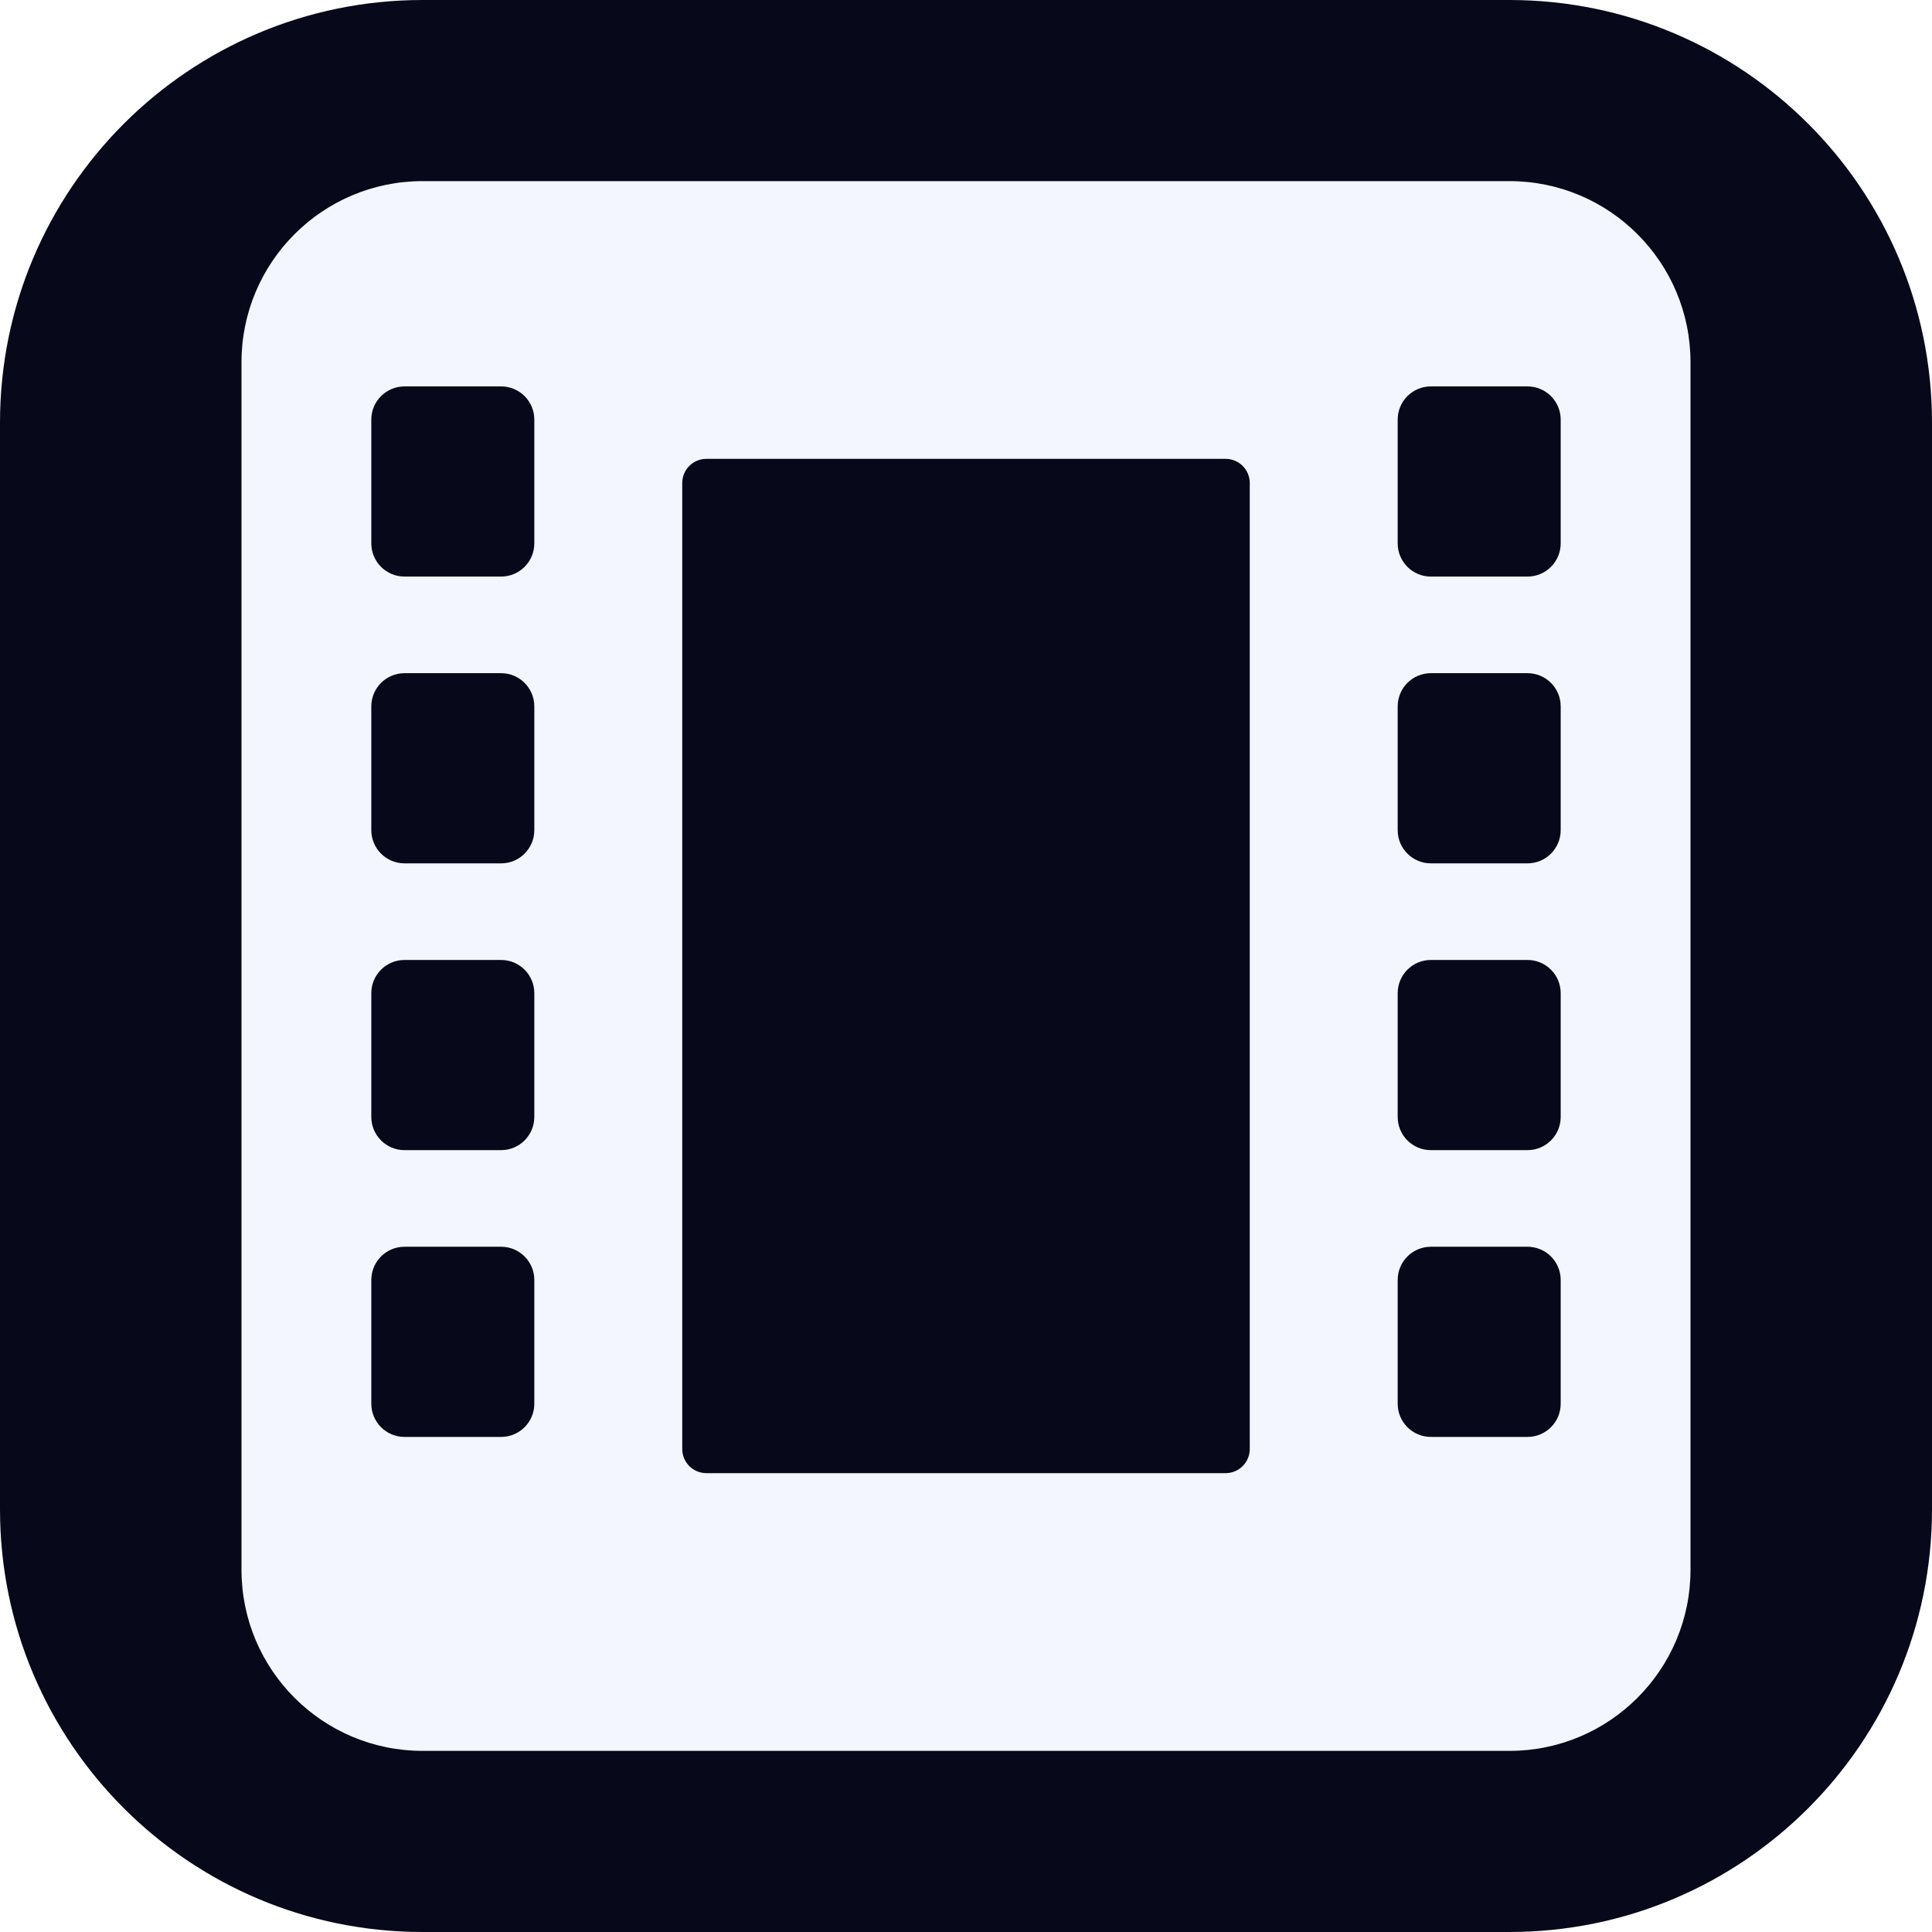
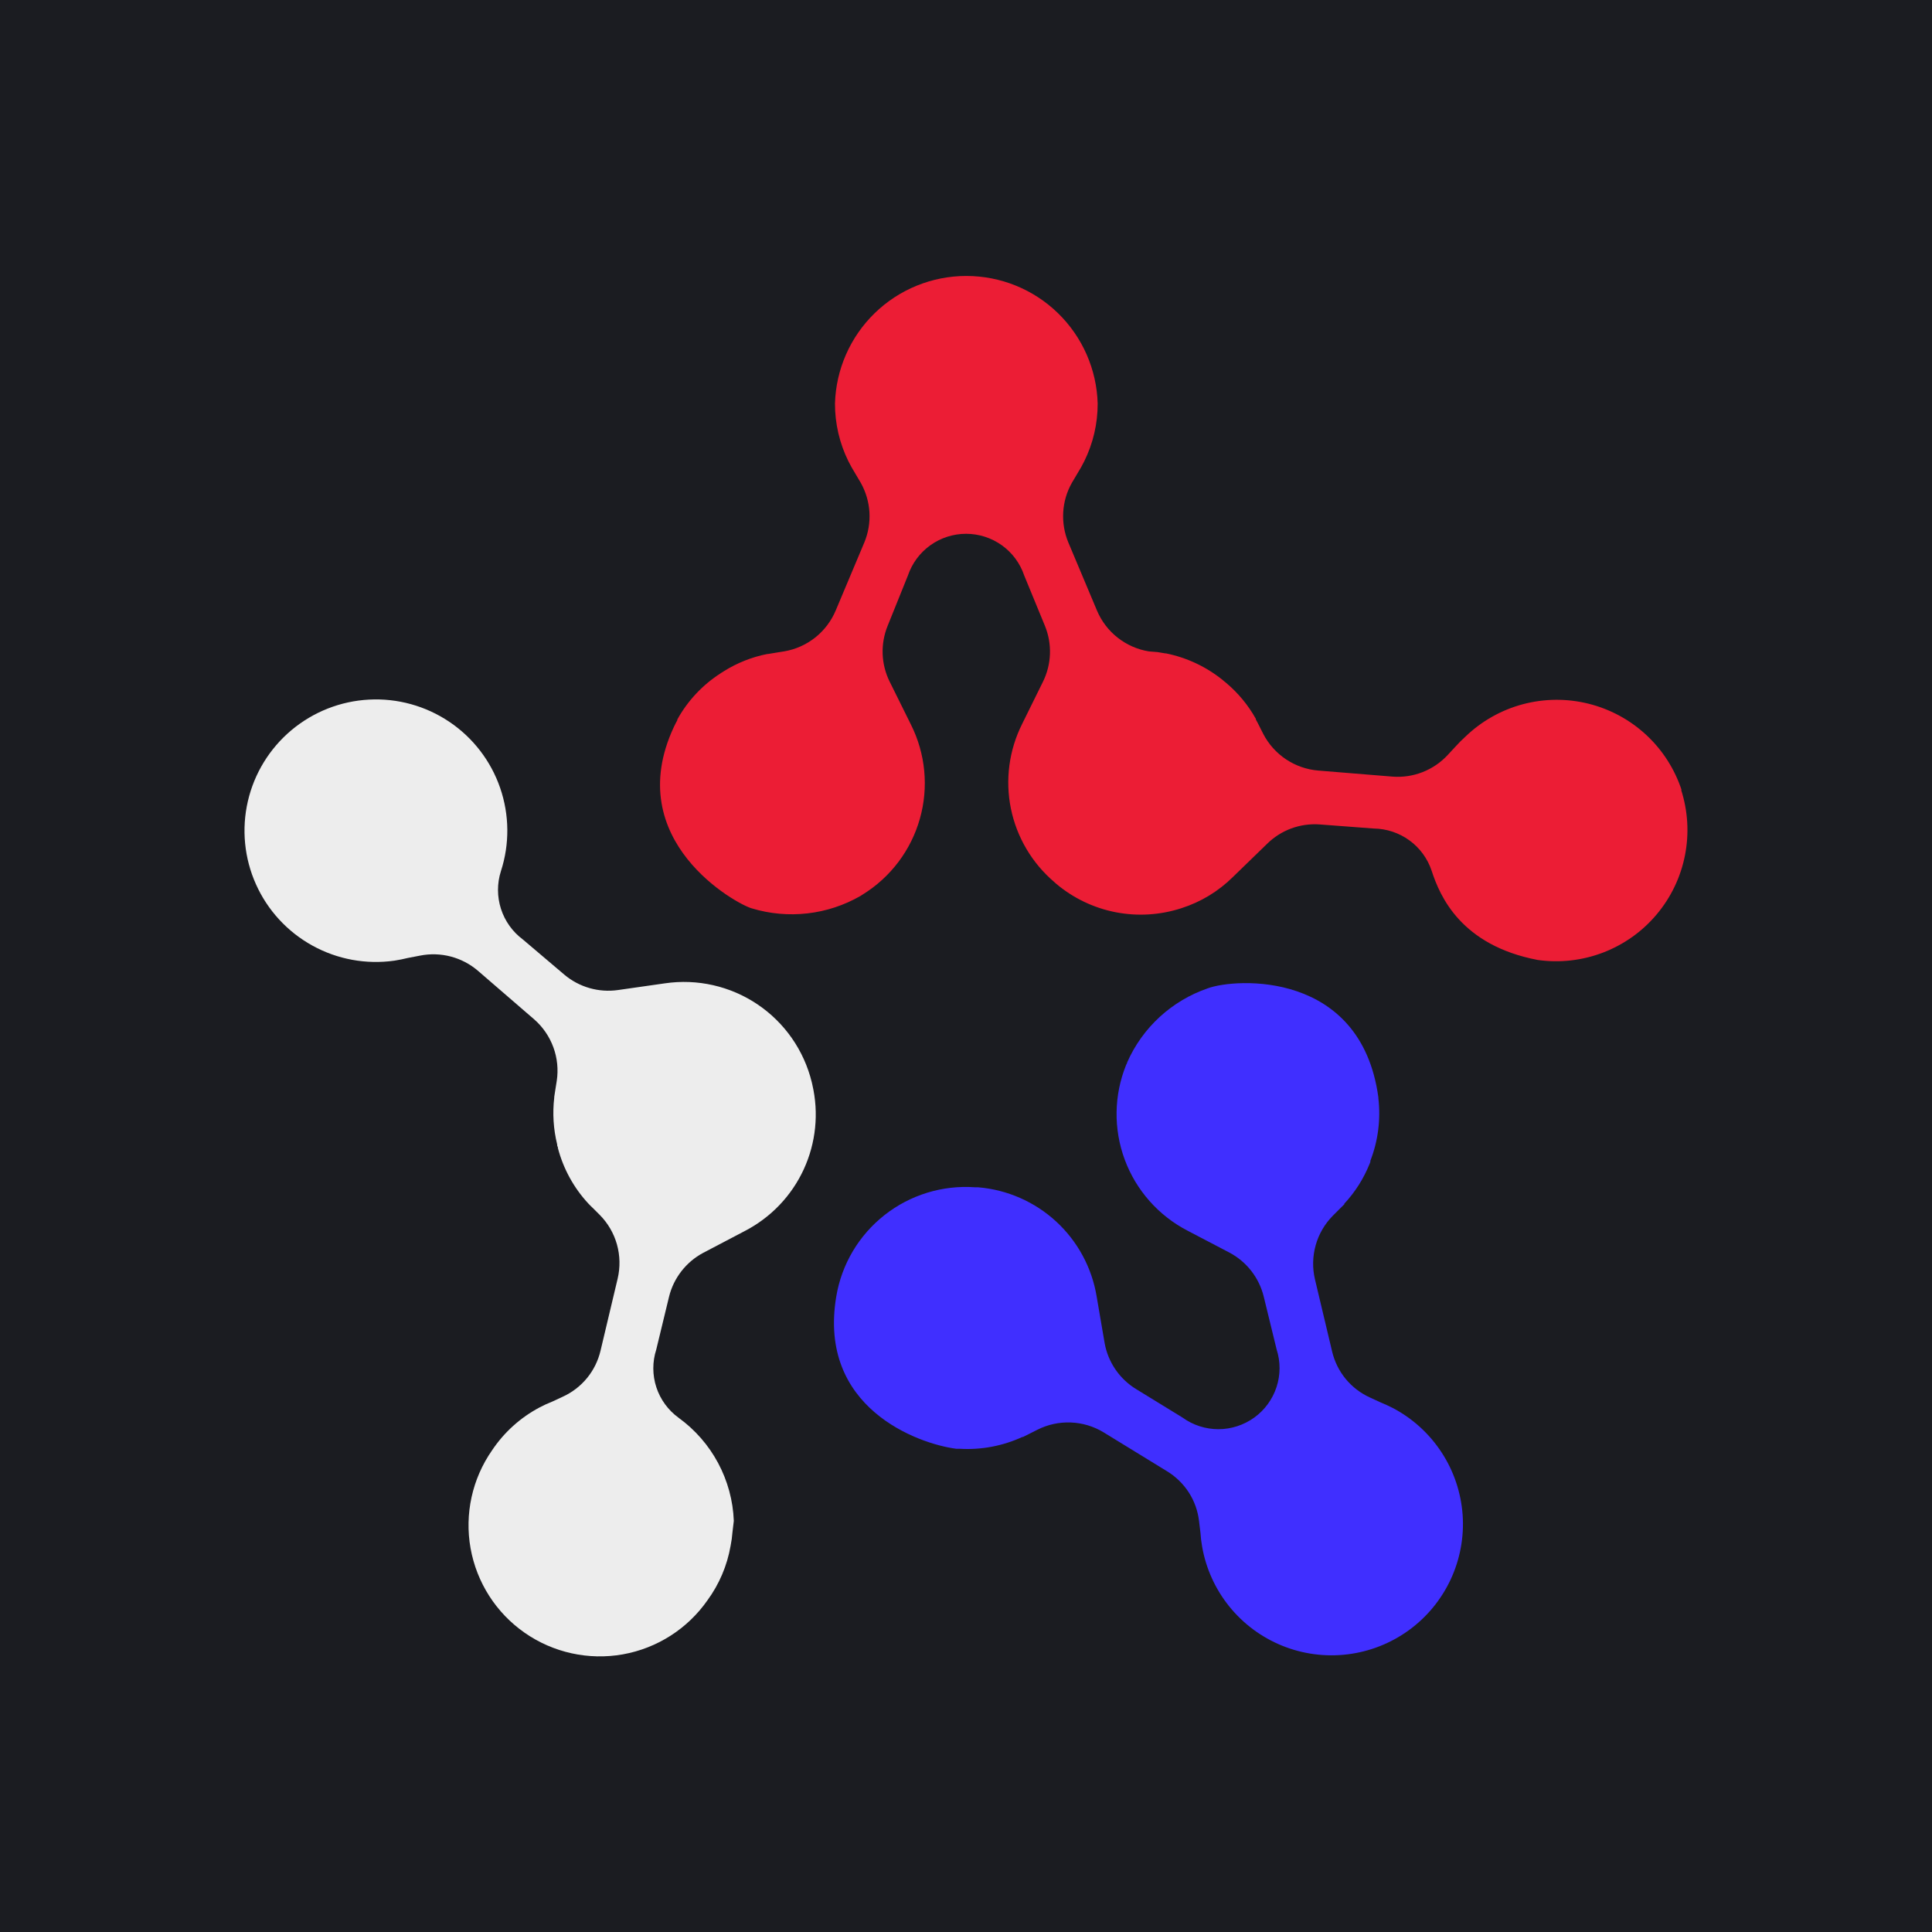
- <svg xmlns="http://www.w3.org/2000/svg" viewBox="0 0 32 32">
-   <rect width="32" height="32" rx="7" fill="#07091a" />
-   <path fill="#f4f6ff" fill-rule="evenodd" d="M7,3H25A3,3 0 0 1 28,6V26A3,3 0 0 1 25,29H7A3,3 0 0 1 4,26V6A3,3 0 0 1 7,3ZM11.7,7.6H20.3A0.4,0.4 0 0 1 20.7,8V24A0.4,0.4 0 0 1 20.3,24.4H11.7A0.4,0.4 0 0 1 11.3,24V8A0.4,0.4 0 0 1 11.7,7.6ZM6.7,6.4H8.3A0.55,0.55 0 0 1 8.85,6.95V9A0.55,0.55 0 0 1 8.3,9.55H6.7A0.55,0.55 0 0 1 6.15,9V6.95A0.55,0.55 0 0 1 6.7,6.4ZM23.7,6.4H25.3A0.55,0.55 0 0 1 25.85,6.95V9A0.55,0.55 0 0 1 25.3,9.55H23.7A0.55,0.55 0 0 1 23.15,9V6.95A0.55,0.55 0 0 1 23.7,6.4ZM6.7,11.15H8.3A0.55,0.55 0 0 1 8.85,11.7V13.75A0.55,0.55 0 0 1 8.3,14.3H6.7A0.55,0.55 0 0 1 6.15,13.75V11.7A0.55,0.55 0 0 1 6.7,11.15ZM23.7,11.15H25.3A0.55,0.55 0 0 1 25.85,11.7V13.75A0.55,0.55 0 0 1 25.3,14.3H23.7A0.55,0.55 0 0 1 23.15,13.75V11.7A0.55,0.55 0 0 1 23.7,11.15ZM6.7,15.9H8.3A0.55,0.55 0 0 1 8.85,16.45V18.5A0.55,0.55 0 0 1 8.3,19.05H6.7A0.55,0.55 0 0 1 6.15,18.5V16.45A0.55,0.55 0 0 1 6.7,15.9ZM23.7,15.9H25.3A0.55,0.55 0 0 1 25.85,16.45V18.5A0.55,0.55 0 0 1 25.3,19.05H23.7A0.55,0.55 0 0 1 23.15,18.5V16.45A0.55,0.55 0 0 1 23.7,15.9ZM6.7,20.65H8.3A0.55,0.55 0 0 1 8.85,21.2V23.25A0.55,0.55 0 0 1 8.3,23.8H6.7A0.55,0.55 0 0 1 6.15,23.25V21.2A0.55,0.55 0 0 1 6.7,20.65ZM23.7,20.65H25.3A0.55,0.55 0 0 1 25.85,21.2V23.25A0.55,0.55 0 0 1 25.3,23.8H23.7A0.55,0.55 0 0 1 23.15,23.25V21.2A0.55,0.55 0 0 1 23.7,20.65Z" />
+ <svg xmlns="http://www.w3.org/2000/svg" viewBox="-70 -79 553 553">
+   <rect x="-70" y="-79" width="553" height="553" fill="#1b1c21" />
+   <g>
+     <g>
+       <path fill="#ededed" d="M124.24,326.81c-2.99-2.16-5.22-5.22-6.37-8.72-1.15-3.51-1.16-7.29-.03-10.8l3.66-15.12c.65-2.66,1.86-5.15,3.54-7.31,1.68-2.16,3.79-3.95,6.21-5.24l12-6.3c7.41-3.85,13.32-10.04,16.81-17.62,3.49-7.58,4.35-16.09,2.46-24.21l-.17-.75c-2.23-9.09-7.76-17.03-15.53-22.26-7.77-5.23-17.22-7.38-26.49-6.02l-13.43,1.92c-2.73.39-5.51.2-8.16-.56-2.65-.76-5.11-2.07-7.22-3.85l-11.87-10.07c-2.95-2.2-5.13-5.26-6.26-8.76-1.12-3.5-1.13-7.26-.02-10.76,2.53-7.76,2.45-16.13-.21-23.85-2.66-7.72-7.76-14.36-14.54-18.92-6.77-4.56-14.85-6.8-23.01-6.36-8.16.43-15.95,3.51-22.21,8.76-6.25,5.25-10.63,12.39-12.46,20.35-1.83,7.95-1.02,16.29,2.32,23.74,3.33,7.45,9,13.61,16.16,17.56,7.15,3.95,15.39,5.46,23.48,4.31,1.31-.2,2.6-.47,3.88-.78l3.49-.67c2.9-.57,5.89-.48,8.75.27,2.86.75,5.51,2.14,7.75,4.05l16.14,13.94c2.47,2.16,4.35,4.9,5.48,7.98,1.13,3.08,1.46,6.38.97,9.62l-.39,2.45-.33,2.15v.2c-.52,4.48-.24,9.01.84,13.39,0,.25,0,.5.2.73v.28c1.55,5.93,4.54,11.4,8.71,15.9.5.53,1.01,1.03,1.54,1.53l1.76,1.76c2.32,2.35,4.01,5.25,4.9,8.43.89,3.18.96,6.53.21,9.75l-4.91,20.67c-.68,2.87-2,5.55-3.87,7.83-1.87,2.28-4.24,4.1-6.93,5.33l-3.01,1.4c-1.23.48-2.43,1.03-3.6,1.65-5.49,2.9-10.17,7.11-13.62,12.27-5.7,8.17-7.92,18.26-6.17,28.06,1.75,9.8,7.32,18.51,15.5,24.2,8.17,5.69,18.28,7.91,28.09,6.17,9.81-1.75,18.52-7.32,24.22-15.48,3.38-4.62,5.64-9.95,6.62-15.59.26-1.27.43-2.56.53-3.85l.39-3.29c-.22-5.79-1.76-11.45-4.49-16.55-2.73-5.11-6.59-9.53-11.28-12.93Z" />
+       <path fill="#ec1d35" d="M411.36,147.23c-1.98-6.05-5.46-11.51-10.13-15.85-4.67-4.34-10.36-7.42-16.55-8.96-6.19-1.54-12.66-1.48-18.82.16-6.16,1.65-11.8,4.83-16.39,9.25-.98.88-1.91,1.81-2.79,2.79l-2.27,2.45c-2,2.17-4.46,3.85-7.21,4.93s-5.7,1.52-8.64,1.29l-21.22-1.73c-3.3-.27-6.48-1.38-9.23-3.21-2.75-1.83-5-4.34-6.52-7.27l-1.11-2.2c-.34-.67-.65-1.31-1.01-1.92v-.2c-2.2-3.94-5.11-7.45-8.57-10.35l-.56-.45-.25-.22c-4.75-3.87-10.38-6.52-16.39-7.73h-.22l-2.15-.36-2.49-.2c-3.26-.53-6.33-1.89-8.93-3.93-2.6-2.04-4.63-4.71-5.92-7.76l-8.21-19.52c-1.13-2.73-1.62-5.67-1.45-8.62.17-2.95,1.01-5.82,2.46-8.39l1.65-2.79c.7-1.11,1.34-2.26,1.92-3.43,2.53-5.13,3.84-10.77,3.83-16.48-.27-9.78-4.35-19.07-11.37-25.9-7.02-6.83-16.43-10.64-26.23-10.64s-19.2,3.82-26.22,10.64c-7.02,6.82-11.1,16.12-11.37,25.9-.01,5.71,1.3,11.36,3.83,16.48.59,1.17,1.23,2.32,1.92,3.43l1.65,2.79c1.44,2.58,2.28,5.44,2.46,8.39.17,2.95-.32,5.89-1.45,8.62l-8.21,19.52c-1.28,3.03-3.3,5.69-5.87,7.73-2.58,2.04-5.63,3.4-8.87,3.95l-2.43.39-2.18.36h-.2c-4.44.87-8.68,2.56-12.5,4.96l-.56.36c-.11.05-.22.11-.31.2-5.18,3.32-9.45,7.87-12.42,13.25v.2c-.34.61-.67,1.28-.98,1.92-15.24,32.68,18.12,50.81,22.33,51.93,5.15,1.56,10.57,2.04,15.91,1.43,5.35-.61,10.51-2.31,15.17-4.99l.7-.45c7.95-4.93,13.77-12.66,16.31-21.66,2.55-9,1.62-18.62-2.58-26.98l-6.08-12.27c-1.22-2.47-1.9-5.18-2-7.93-.09-2.75.4-5.5,1.44-8.05l5.8-14.39c1.18-3.48,3.42-6.5,6.4-8.64,2.99-2.14,6.57-3.29,10.24-3.29s7.26,1.15,10.25,3.29c2.98,2.14,5.22,5.16,6.39,8.64l5.92,14.39c1.05,2.55,1.54,5.29,1.45,8.05-.09,2.75-.77,5.46-1.98,7.93l-6,12.16c-3.74,7.48-4.87,16-3.2,24.19,1.67,8.19,6.04,15.59,12.41,21.02l.59.53c4.88,4.11,10.73,6.9,16.99,8.12,6.26,1.22,12.73.82,18.8-1.15,5.56-1.77,10.63-4.84,14.77-8.95l9.74-9.45c1.97-1.95,4.33-3.46,6.92-4.42,2.6-.96,5.37-1.36,8.13-1.16l15.52,1.17c3.68.05,7.24,1.24,10.21,3.4,2.97,2.16,5.19,5.2,6.35,8.68,2.37,7.31,8.38,21.33,30.35,25.54,6.31.89,12.75.17,18.71-2.11,5.96-2.28,11.24-6.03,15.34-10.91,4.11-4.88,6.9-10.72,8.12-16.97,1.23-6.26.83-12.72-1.13-18.78l.19.22Z" />
+       <path fill="#402fff" d="M275.67,203.9c-5.09,1.75-9.76,4.54-13.73,8.18-3.96,3.64-7.13,8.06-9.3,12.99,0,.25-.22.5-.31.75-3.5,8.67-3.64,18.32-.4,27.09,3.24,8.76,9.64,16.01,17.93,20.32l12.04,6.3c2.43,1.29,4.57,3.08,6.26,5.25,1.69,2.17,2.91,4.68,3.56,7.35l3.69,15.12c1.13,3.51,1.12,7.28-.03,10.78-1.15,3.5-3.37,6.55-6.35,8.71-2.99,2.16-6.58,3.33-10.26,3.34-3.69,0-7.28-1.15-10.27-3.31l-13.26-8.14c-2.36-1.43-4.38-3.35-5.94-5.61-1.56-2.27-2.62-4.84-3.11-7.55l-2.29-13.36c-1.36-8.24-5.44-15.8-11.59-21.47-6.15-5.66-14.02-9.11-22.36-9.8h-.81c-9.34-.68-18.6,2.16-25.96,7.95-7.36,5.79-12.29,14.11-13.82,23.34-5.31,31.79,23.31,42.14,34.39,43.56h1.04c6.12.35,12.24-.81,17.81-3.37h.19l1.96-.98,2.2-1.11c2.96-1.49,6.24-2.2,9.55-2.07,3.3.13,6.52,1.09,9.35,2.8l18.18,11.15c2.52,1.53,4.66,3.62,6.26,6.1,1.59,2.48,2.59,5.3,2.92,8.23l.4,3.29c.08,1.32.24,2.63.47,3.93,1.09,6.29,3.77,12.19,7.78,17.16,4.01,4.97,9.22,8.83,15.13,11.23,5.92,2.4,12.35,3.25,18.69,2.48,6.34-.77,12.38-3.14,17.55-6.89,5.17-3.75,9.29-8.75,11.99-14.53,2.7-5.78,3.88-12.16,3.43-18.52-.46-6.36-2.52-12.51-6.01-17.85-3.49-5.35-8.28-9.72-13.92-12.7-1.18-.61-2.38-1.14-3.6-1.65l-3.02-1.39c-2.68-1.22-5.05-3.04-6.93-5.32-1.87-2.28-3.19-4.95-3.87-7.82l-4.92-20.69c-.76-3.21-.68-6.57.21-9.75.89-3.18,2.58-6.08,4.9-8.43l1.76-1.76c.53-.5,1.03-1,1.54-1.53v-.17c3.07-3.3,5.51-7.14,7.2-11.32l.25-.64v-.31c2.22-5.71,3-11.88,2.29-17.96v-.22c-4.97-36.34-40.82-34.16-48.86-31.18Z" />
+     </g>
+   </g>
</svg>
